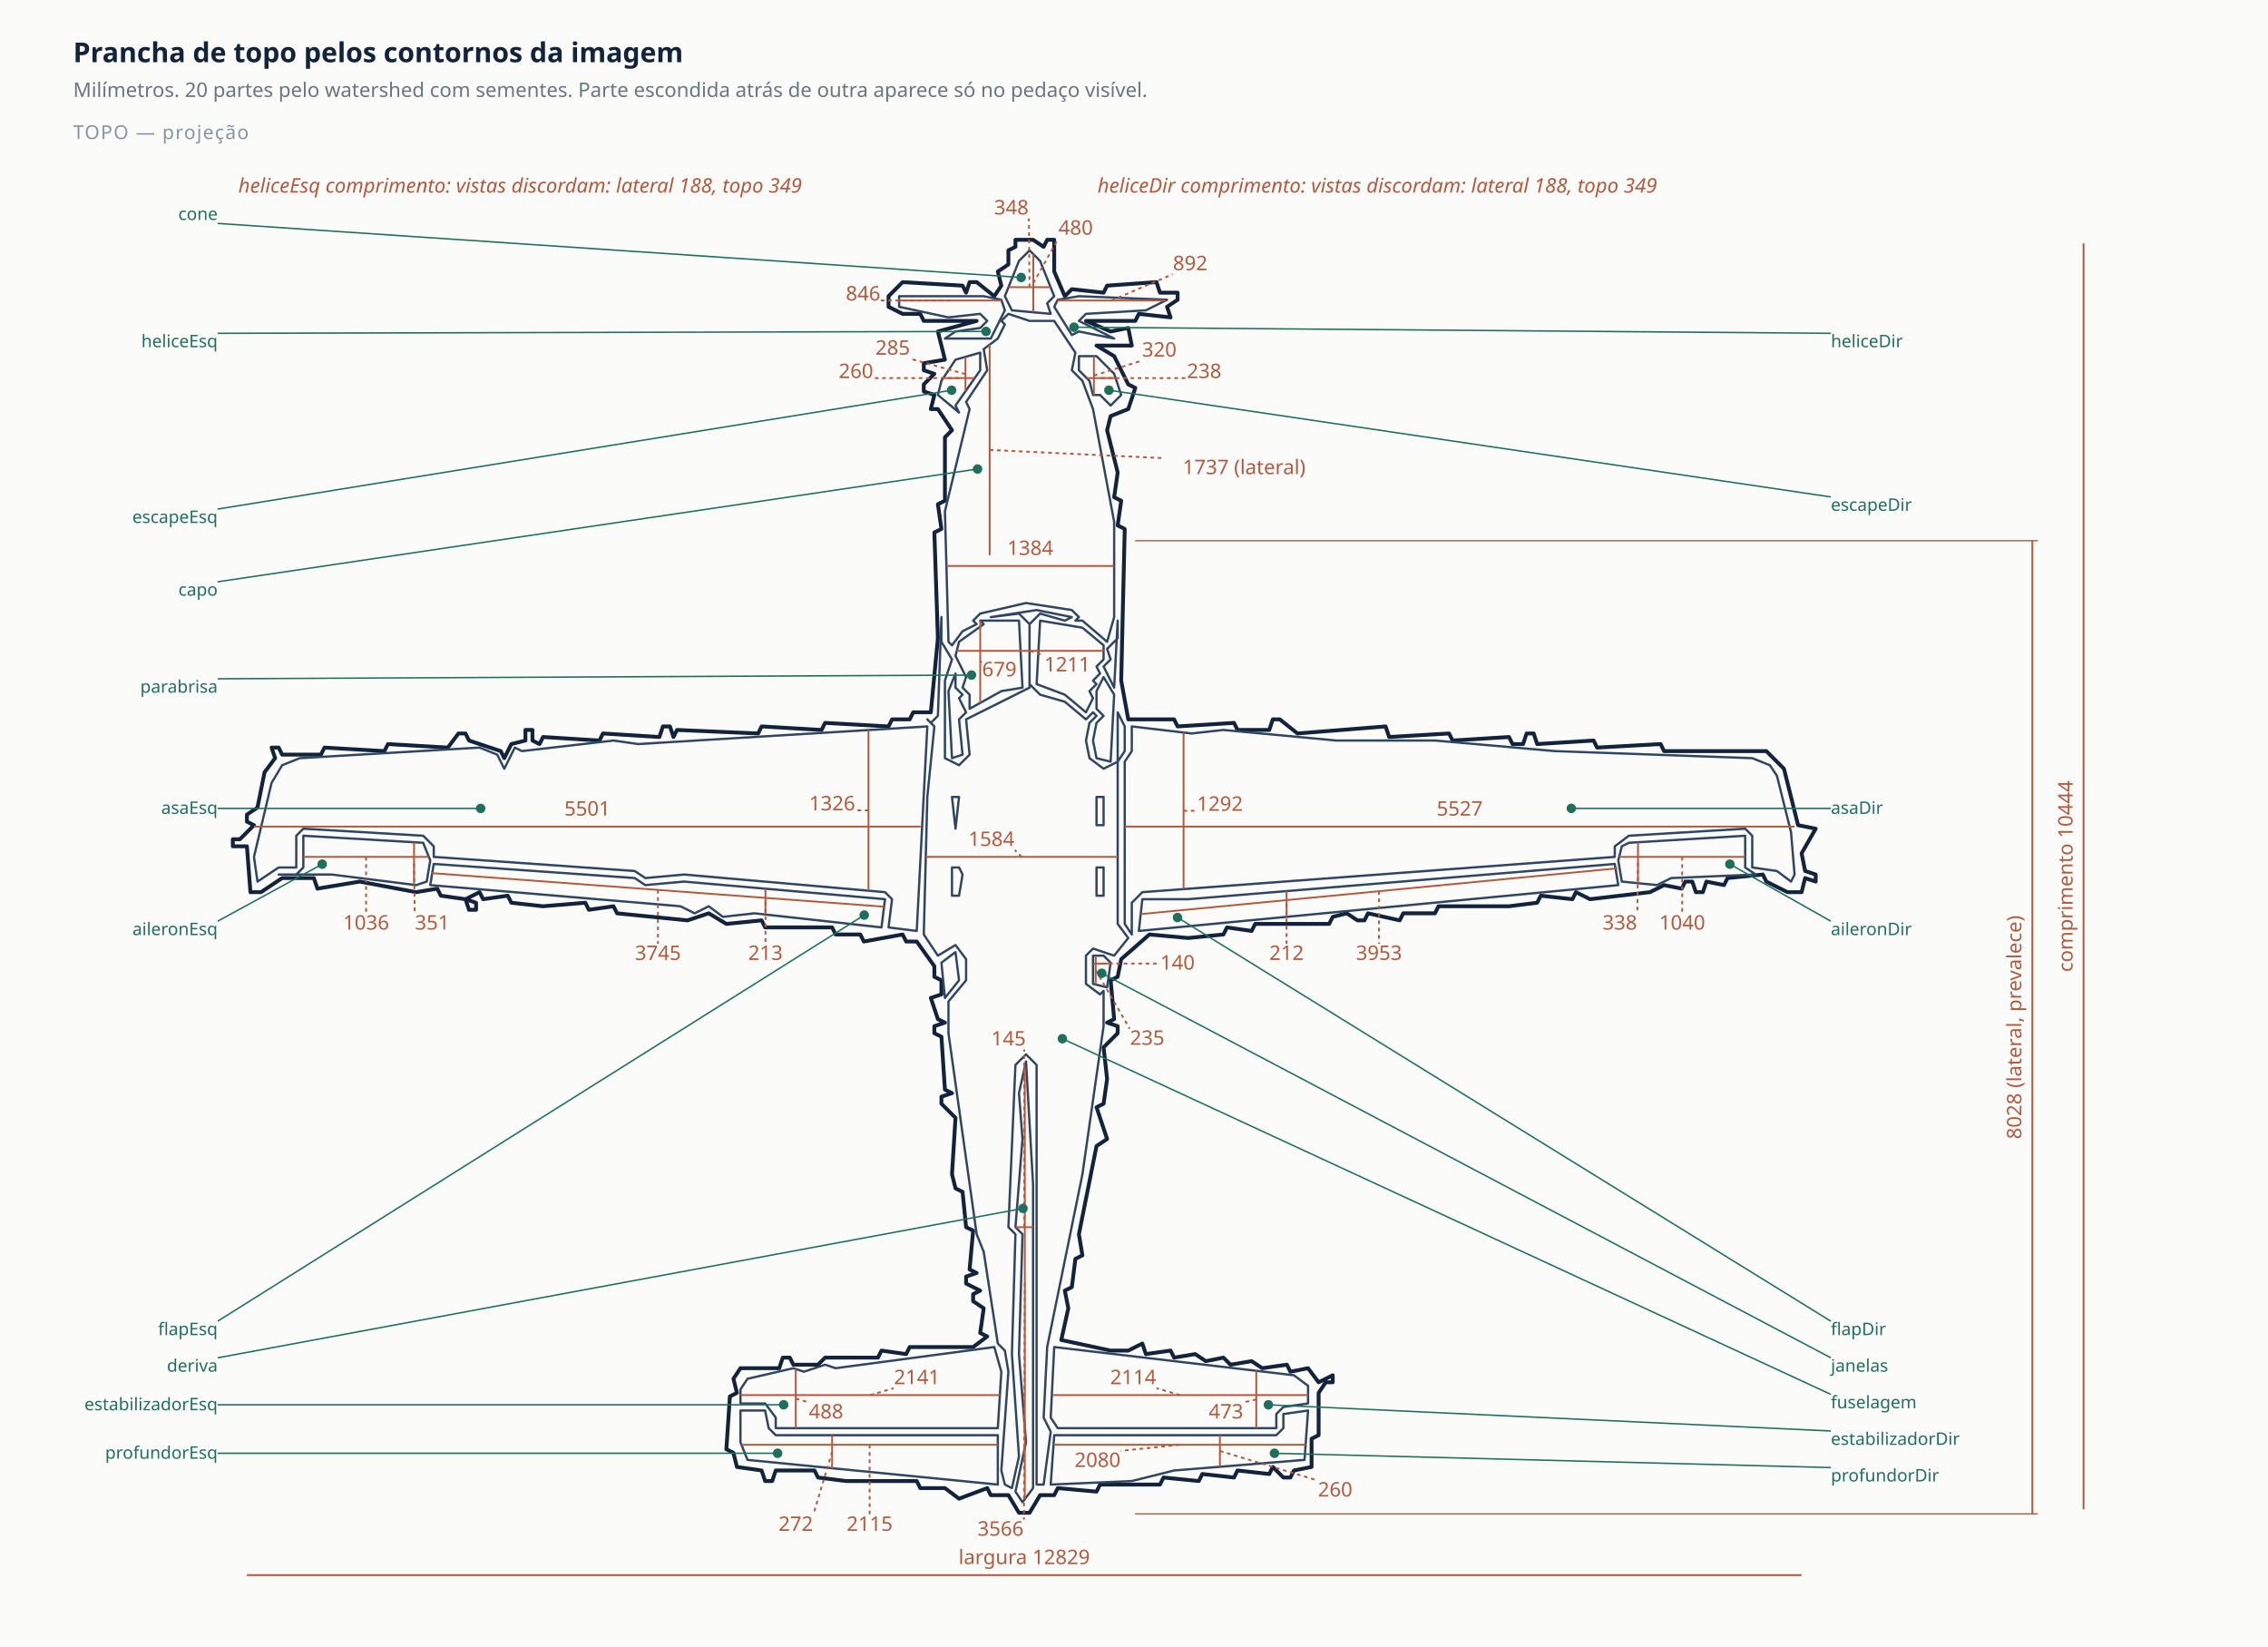
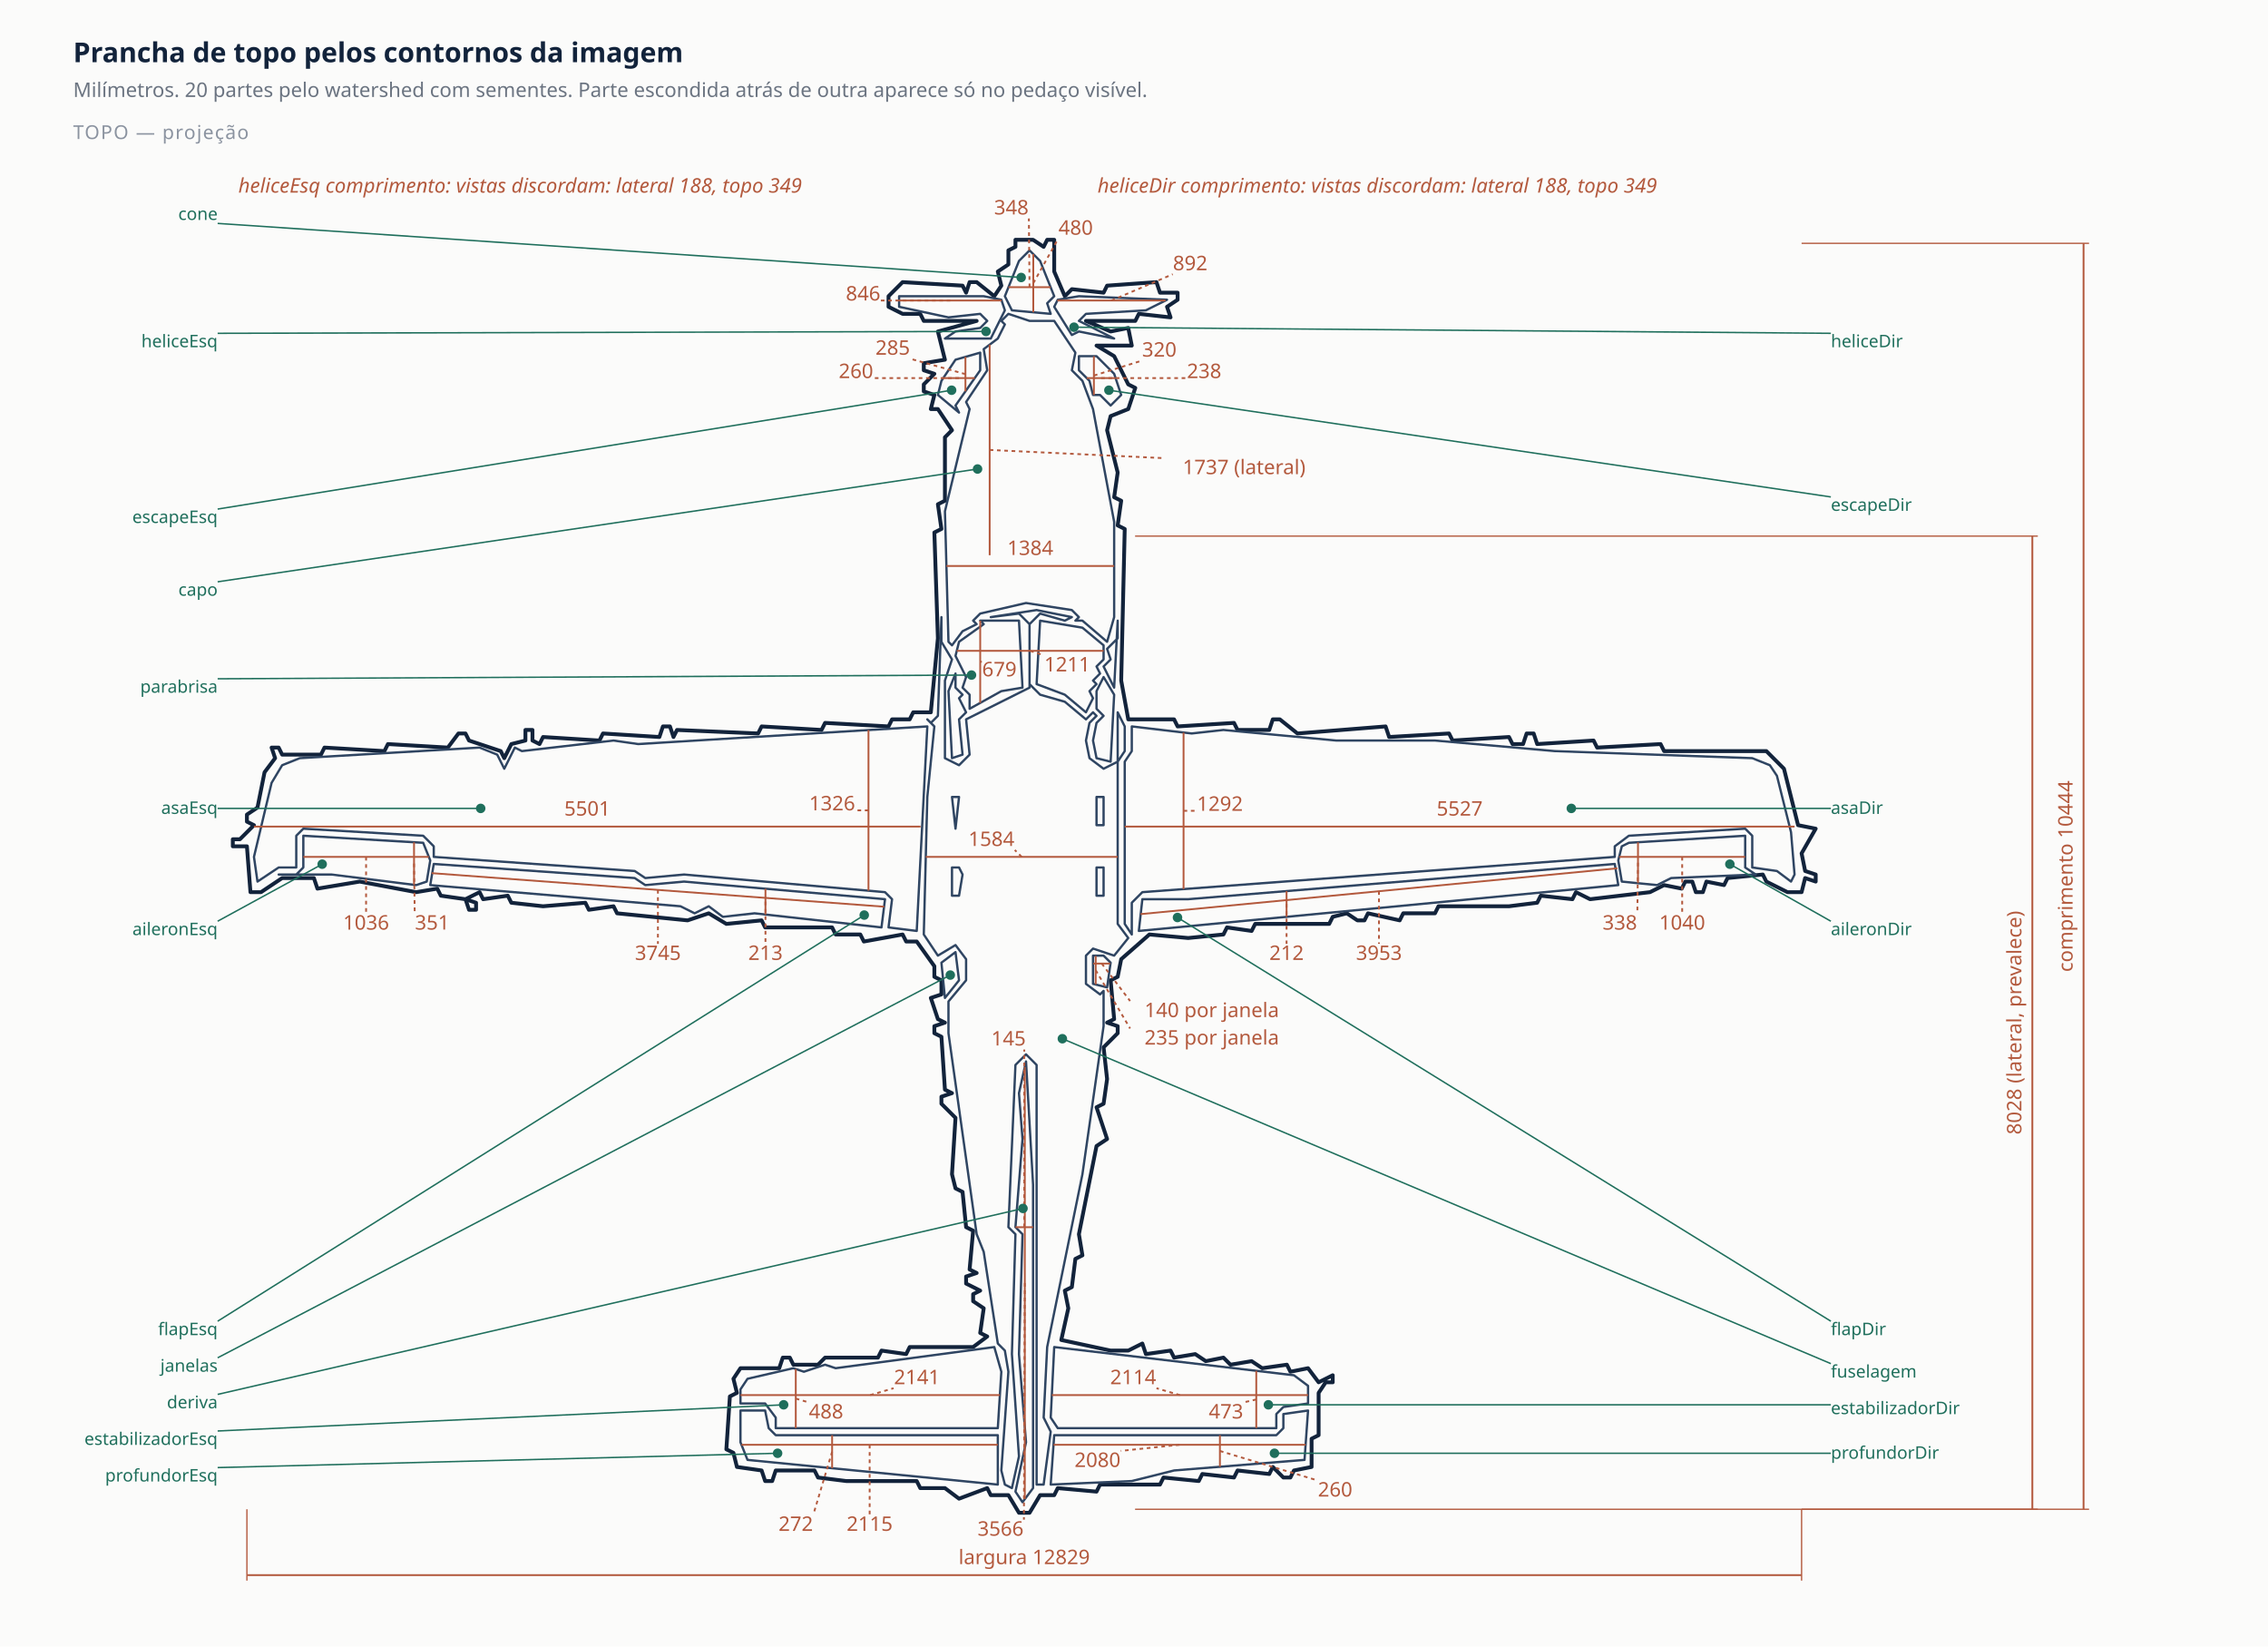
<svg xmlns="http://www.w3.org/2000/svg" viewBox="0 0 1240 900" width="1240" height="900" font-family="ui-sans-serif, system-ui, sans-serif">
  <rect width="1240" height="900" fill="#fbfbfa" />
  <style>
  .contorno{fill:none;stroke:#12233b;stroke-width:2.1;stroke-linejoin:round;stroke-linecap:round}
  .painel{fill:none;stroke:#2f4562;stroke-width:1.25;stroke-linejoin:round;stroke-linecap:round}
  .vidro{fill:none;stroke:#3d6b86;stroke-width:1.35;stroke-linejoin:round}
  .cromo{fill:none;stroke:#8a94a2;stroke-width:1.4;stroke-linejoin:round}
  .roda{fill:none;stroke:#8a94a2;stroke-width:1.6}
  .aro{fill:none;stroke:#c0c6cf;stroke-width:1.1}
  .eixo{fill:none;stroke:#c8ccd2;stroke-width:1;stroke-dasharray:9 4 2 4}
  .carater{fill:none;stroke:#b3593d;stroke-width:1.7;stroke-dasharray:6 3}
  .cota{stroke:#b3593d;stroke-width:1;fill:none}
  .ext{stroke:#b3593d;stroke-width:0.7;fill:none}
  .cotat{fill:#b3593d;font-size:11px}
  .lm{fill:#1f6f5c}
  .lmt{fill:#1f6f5c;font-size:9.5px}
  .tit{fill:#12233b;font-size:15px;font-weight:600}
  .sub{fill:#6b7481;font-size:11px}
  .rot{fill:#8b93a0;font-size:10.5px;letter-spacing:.06em}
</style>
  <text x="40" y="34" class="tit">Prancha de topo pelos contornos da imagem</text>
  <text x="40" y="53" class="sub">Milímetros. 20 partes pelo watershed com sementes. Parte escondida atrás de outra aparece só no pedaço visível.</text>
  <text x="40" y="76" class="rot">TOPO — projeção</text>
  <path class="contorno" d="M 576.38 131.07 L 572.53 131.07 L 570.6 134.93 L 564.82 131.07 L 555.18 131.07 L 555.18 134.93 L 551.33 136.85 L 551.33 144.56 L 545.54 148.42 L 547.47 156.13 L 543.62 161.91 L 533.98 154.2 L 530.12 154.2 L 528.2 159.98 L 526.27 156.13 L 493.5 154.2 L 485.79 161.91 L 485.79 167.69 L 493.5 171.55 L 503.14 171.55 L 505.07 175.4 L 533.98 175.4 L 512.78 181.19 L 516.63 196.61 L 505.07 198.53 L 505.07 202.39 L 510.85 204.32 L 505.07 210.1 L 505.07 213.95 L 510.85 215.88 L 508.92 223.59 L 512.78 223.59 L 520.49 235.15 L 516.63 239.01 L 516.63 273.7 L 512.78 275.63 L 514.71 289.12 L 510.85 291.05 L 512.78 348.87 L 508.92 389.35 L 499.29 389.35 L 497.36 393.2 L 487.72 393.2 L 485.79 397.06 L 451.1 395.13 L 449.17 398.99 L 416.41 397.06 L 414.48 400.91 L 370.15 398.99 L 368.22 402.84 L 366.29 397.06 L 362.44 397.06 L 360.51 402.84 L 329.67 400.91 L 327.74 404.77 L 296.91 402.84 L 294.98 406.7 L 291.12 404.77 L 291.12 398.99 L 287.27 398.99 L 287.27 404.77 L 279.56 406.7 L 275.7 414.41 L 273.78 410.55 L 256.43 404.77 L 254.5 400.91 L 250.65 400.91 L 244.86 408.62 L 212.1 406.7 L 210.17 410.55 L 177.4 408.62 L 175.48 412.48 L 154.27 412.48 L 152.35 408.62 L 148.49 408.62 L 150.42 414.41 L 144.64 422.12 L 140.78 441.39 L 135 445.25 L 135 449.1 L 138.85 451.03 L 131.15 458.74 L 127.29 458.74 L 127.29 462.59 L 135 462.59 L 136.93 487.65 L 142.71 487.65 L 154.27 479.94 L 171.62 479.94 L 173.55 485.72 L 196.68 481.87 L 227.52 487.65 L 239.08 485.72 L 241.01 489.58 L 254.5 491.5 L 256.43 497.29 L 260.28 497.29 L 260.28 493.43 L 254.5 491.5 L 262.21 487.65 L 264.14 491.5 L 277.63 489.58 L 279.56 493.43 L 296.91 495.36 L 320.03 493.43 L 321.96 497.29 L 335.45 495.36 L 337.38 499.21 L 375.93 503.07 L 387.49 499.21 L 397.13 505 L 416.41 503.07 L 418.33 506.92 L 454.95 506.92 L 456.88 510.78 L 470.37 510.78 L 472.3 514.63 L 493.5 510.78 L 495.43 514.63 L 501.21 514.63 L 510.85 528.12 L 510.85 533.91 L 514.71 535.83 L 514.71 543.54 L 508.92 545.47 L 512.78 557.04 L 516.63 558.96 L 510.85 560.89 L 510.85 564.75 L 514.71 566.67 L 516.63 595.59 L 520.49 597.51 L 514.71 599.44 L 514.71 603.29 L 522.41 611 L 520.49 641.84 L 522.41 649.55 L 526.27 651.48 L 528.2 670.76 L 532.05 672.68 L 530.12 693.88 L 533.98 695.81 L 528.2 697.74 L 528.2 701.59 L 535.91 705.45 L 532.05 707.38 L 532.05 711.23 L 537.83 715.09 L 535.91 728.58 L 539.76 730.51 L 532.05 736.29 L 497.36 736.29 L 495.43 740.14 L 481.94 738.22 L 480.01 742.07 L 451.1 742.07 L 447.25 745.93 L 433.75 745.93 L 431.83 742.07 L 427.97 742.07 L 426.04 747.85 L 404.84 747.85 L 400.99 753.63 L 402.91 761.34 L 399.06 763.27 L 397.13 792.18 L 400.99 794.11 L 402.91 801.82 L 416.41 803.75 L 418.33 809.53 L 422.19 809.53 L 424.12 803.75 L 445.32 803.75 L 447.25 807.6 L 462.66 809.53 L 501.21 809.53 L 503.14 813.39 L 516.63 813.39 L 524.34 819.17 L 539.76 813.39 L 541.69 817.24 L 551.33 817.24 L 557.11 826.88 L 562.89 826.88 L 568.67 817.24 L 576.38 817.24 L 578.31 813.39 L 599.51 815.31 L 601.44 811.46 L 634.21 811.46 L 636.13 807.6 L 655.41 809.53 L 657.34 805.68 L 674.68 807.6 L 676.61 803.75 L 693.96 805.68 L 695.88 801.82 L 701.67 807.6 L 705.52 807.6 L 707.45 803.75 L 717.09 801.82 L 717.09 786.4 L 720.94 784.47 L 720.94 761.34 L 724.8 755.56 L 728.65 755.56 L 728.65 751.71 L 720.94 755.56 L 715.16 747.85 L 705.52 749.78 L 703.59 745.93 L 690.1 747.85 L 684.32 744 L 672.75 745.93 L 668.9 742.07 L 659.26 744 L 653.48 740.14 L 641.92 742.07 L 639.99 738.22 L 626.5 740.14 L 624.57 734.36 L 616.86 738.22 L 607.22 738.22 L 580.24 732.43 L 584.09 715.09 L 582.17 705.45 L 586.02 703.52 L 587.95 688.1 L 591.8 686.17 L 589.88 674.61 L 599.51 626.42 L 605.29 622.57 L 599.51 605.22 L 603.37 603.29 L 605.29 589.8 L 603.37 572.46 L 611.08 564.75 L 611.08 560.89 L 605.29 558.96 L 609.15 557.04 L 607.22 535.83 L 611.08 533.91 L 613 524.27 L 628.42 510.78 L 649.63 512.71 L 668.9 510.78 L 670.83 506.92 L 684.32 508.85 L 686.25 505 L 726.72 505 L 728.65 501.14 L 736.36 499.21 L 742.14 503.07 L 746 503.07 L 747.93 499.21 L 765.27 503.07 L 767.2 499.21 L 784.55 499.21 L 786.47 495.36 L 825.02 495.36 L 840.44 493.43 L 842.37 489.58 L 859.72 491.5 L 861.64 487.65 L 869.35 491.5 L 902.12 487.65 L 909.83 483.79 L 919.47 485.72 L 921.39 481.87 L 925.25 481.87 L 927.18 487.65 L 931.03 487.65 L 932.96 481.87 L 942.6 483.79 L 944.52 479.94 L 963.8 478.01 L 965.73 481.87 L 977.29 487.65 L 985 487.65 L 986.93 479.94 L 992.71 481.87 L 992.71 478.01 L 986.93 476.08 L 985 466.45 L 992.71 452.95 L 983.07 451.03 L 975.36 420.19 L 965.73 410.55 L 909.83 410.55 L 907.9 406.7 L 873.21 408.62 L 871.28 404.77 L 840.44 406.7 L 838.51 400.91 L 834.66 400.91 L 832.73 406.7 L 826.95 406.7 L 825.02 402.84 L 794.18 404.77 L 792.26 400.91 L 759.49 402.84 L 757.56 397.06 L 709.38 400.91 L 699.74 393.2 L 695.88 393.2 L 693.96 398.99 L 676.61 398.99 L 674.68 395.13 L 643.84 397.06 L 641.92 393.2 L 616.86 393.2 L 613 372 L 614.93 289.12 L 611.08 287.19 L 613 273.7 L 609.15 271.78 L 611.08 258.28 L 605.29 235.15 L 607.22 227.44 L 616.86 223.59 L 620.71 212.03 L 616.86 210.1 L 609.15 194.68 L 599.51 188.9 L 618.79 188.9 L 616.86 179.26 L 607.22 181.19 L 593.73 175.4 L 620.71 175.4 L 622.64 171.55 L 639.99 173.48 L 638.06 167.69 L 643.84 163.84 L 643.84 159.98 L 634.21 159.98 L 632.28 154.2 L 605.29 156.13 L 603.37 159.98 L 586.02 158.06 L 582.17 161.91 L 576.38 148.42 L 576.38 131.07" />
  <path class="painel" d="M 959.94 478.01 L 954.16 474.16 L 954.16 456.81 L 890.56 460.66 L 886.7 462.59 L 884.77 470.3 L 886.7 481.87 L 905.97 483.79 L 913.69 479.94 L 959.94 478.01" />
  <path class="painel" d="M 152.35 478.01 L 181.26 478.01 L 227.52 483.79 L 233.3 481.87 L 235.23 470.3 L 231.37 460.66 L 165.84 456.81 L 165.84 474.16 L 161.98 478.01 L 152.35 478.01" />
  <path class="painel" d="M 614.93 416.33 L 614.93 505 L 618.79 510.78 L 618.79 493.43 L 624.57 487.65 L 882.85 468.37 L 882.85 462.59 L 890.56 456.81 L 954.16 452.95 L 958.02 456.81 L 958.02 474.16 L 971.51 476.08 L 979.22 481.87 L 981.15 478.01 L 979.22 454.88 L 971.51 424.04 L 967.65 418.26 L 958.02 414.41 L 850.08 410.55 L 784.55 404.77 L 730.58 404.77 L 668.9 398.99 L 651.55 400.91 L 618.79 397.06 L 618.79 410.55 L 614.93 416.33" />
  <path class="painel" d="M 507 397.06 L 348.95 406.7 L 335.45 404.77 L 285.34 410.55 L 281.49 408.62 L 275.7 420.19 L 271.85 412.48 L 262.21 408.62 L 163.91 414.41 L 154.27 418.26 L 148.49 427.9 L 138.85 468.37 L 140.78 481.87 L 152.35 474.16 L 161.98 474.16 L 161.98 456.81 L 165.84 452.95 L 231.37 456.81 L 237.15 462.59 L 237.15 468.37 L 347.02 476.08 L 352.8 479.94 L 374 478.01 L 483.87 487.65 L 487.72 491.5 L 485.79 506.92 L 501.21 508.85 L 507 397.06" />
  <path class="painel" d="M 551.33 171.55 L 547.47 175.4 L 549.4 177.33 L 545.54 185.04 L 537.83 190.82 L 539.76 202.39 L 528.2 219.73 L 530.12 223.59 L 516.63 279.49 L 518.56 350.8 L 520.49 352.73 L 526.27 345.02 L 533.98 341.16 L 532.05 339.24 L 535.91 335.38 L 560.96 329.6 L 586.02 333.45 L 589.88 337.31 L 587.95 339.24 L 591.8 339.24 L 605.29 350.8 L 609.15 337.31 L 609.15 285.27 L 597.59 223.59 L 591.8 208.17 L 586.02 202.39 L 587.95 192.75 L 576.38 175.4 L 562.89 175.4 L 551.33 171.55" />
  <path class="painel" d="M 562.89 136.85 L 557.11 142.64 L 549.4 161.91 L 553.25 169.62 L 574.46 171.55 L 572.53 165.77 L 576.38 161.91 L 568.67 142.64 L 562.89 136.85" />
  <path class="painel" d="M 560.96 580.17 L 557.11 597.51 L 559.04 622.57 L 555.18 670.76 L 559.04 674.61 L 557.11 740.14 L 560.96 788.33 L 555.18 815.31 L 559.04 821.1 L 564.82 813.39 L 564.82 647.63 L 560.96 580.17" />
  <path class="painel" d="M 589.88 194.68 L 589.88 202.39 L 595.66 208.17 L 597.59 215.88 L 601.44 215.88 L 607.22 221.66 L 613 215.88 L 609.15 204.32 L 599.51 194.68 L 589.88 194.68" />
  <path class="painel" d="M 535.91 192.75 L 522.41 196.61 L 514.71 208.17 L 512.78 215.88 L 524.34 225.52 L 522.41 221.66 L 535.91 202.39 L 535.91 192.75" />
  <path class="painel" d="M 576.38 736.29 L 574.46 774.84 L 578.31 780.62 L 697.81 780.62 L 697.81 772.91 L 701.67 769.05 L 715.16 767.13 L 715.16 757.49 L 707.45 751.71 L 576.38 736.29" />
  <path class="painel" d="M 547.47 749.78 L 543.62 736.29 L 456.88 747.85 L 451.1 745.93 L 439.53 749.78 L 433.75 747.85 L 408.7 753.63 L 404.84 759.42 L 404.84 767.13 L 418.33 767.13 L 424.12 774.84 L 424.12 780.62 L 545.54 780.62 L 547.47 749.78" />
  <path class="painel" d="M 884.77 483.79 L 882.85 472.23 L 649.63 491.5 L 624.57 491.5 L 622.64 508.85 L 884.77 483.79" />
  <path class="painel" d="M 235.23 483.79 L 372.07 495.36 L 379.78 499.21 L 387.49 495.36 L 395.2 501.14 L 412.55 499.21 L 481.94 506.92 L 483.87 491.5 L 374 481.87 L 352.8 483.79 L 347.02 479.94 L 237.15 472.23 L 235.23 483.79" />
  <path class="painel" d="M 566.75 333.45 L 541.69 337.31 L 557.11 335.38 L 562.89 341.16 L 562.89 375.86 L 528.2 393.2 L 530.12 412.48 L 524.34 418.26 L 516.63 414.41 L 516.63 372 L 520.49 360.44 L 514.71 350.8 L 514.71 337.31 L 512.78 391.28 L 508.92 395.13 L 507 393.2 L 510.85 397.06 L 507 435.61 L 505.07 510.78 L 512.78 522.34 L 522.41 516.56 L 528.2 524.27 L 528.2 535.83 L 518.56 547.4 L 518.56 564.75 L 533.98 674.61 L 537.83 684.25 L 545.54 734.36 L 549.4 738.22 L 551.33 749.78 L 547.47 803.75 L 549.4 811.46 L 553.25 813.39 L 557.11 796.04 L 553.25 740.14 L 555.18 674.61 L 551.33 670.76 L 555.18 582.09 L 560.96 576.31 L 566.75 582.09 L 566.75 811.46 L 570.6 811.46 L 574.46 782.55 L 570.6 774.84 L 572.53 736.29 L 591.8 641.84 L 603.37 560.89 L 603.37 541.62 L 601.44 543.54 L 593.73 537.76 L 593.73 522.34 L 597.59 518.49 L 609.15 522.34 L 616.86 512.71 L 611.08 505 L 611.08 416.33 L 614.93 410.55 L 614.93 397.06 L 611.08 389.35 L 611.08 416.33 L 603.37 420.19 L 595.66 414.41 L 593.73 404.77 L 595.66 395.13 L 599.51 391.28 L 597.59 389.35 L 593.73 393.2 L 582.17 383.57 L 568.67 379.71 L 562.89 373.93 L 562.89 341.16 L 568.67 335.38 L 582.17 339.24 L 586.02 337.31 L 566.75 333.45" />
  <path class="painel" d="M 611.08 339.24 L 611.08 348.87 L 605.29 354.66 L 607.22 360.44 L 603.37 364.29 L 609.15 375.86 L 611.08 339.24" />
  <path class="painel" d="M 576.38 167.69 L 586.02 183.11 L 589.88 181.19 L 609.15 185.04 L 589.88 175.4 L 593.73 171.55 L 626.5 169.62 L 638.06 163.84 L 589.88 161.91 L 578.31 163.84 L 576.38 167.69" />
  <path class="painel" d="M 491.58 161.91 L 491.58 167.69 L 518.56 173.48 L 535.91 171.55 L 539.76 175.4 L 535.91 179.26 L 522.41 181.19 L 516.63 185.04 L 541.69 185.04 L 549.4 169.62 L 547.47 163.84 L 537.83 161.91 L 491.58 161.91" />
  <path class="painel" d="M 603.37 370.07 L 599.51 377.78 L 599.51 387.42 L 603.37 391.28 L 599.51 395.13 L 597.59 404.77 L 599.51 414.41 L 607.22 416.33 L 609.15 379.71 L 603.37 370.07" />
  <path class="painel" d="M 522.41 368.15 L 518.56 377.78 L 520.49 414.41 L 526.27 412.48 L 524.34 393.2 L 528.2 389.35 L 524.34 381.64 L 526.27 379.71 L 522.41 375.86 L 522.41 368.15" />
  <path class="painel" d="M 522.41 520.41 L 514.71 526.2 L 516.63 545.47 L 524.34 535.83 L 522.41 520.41" />
  <path class="painel" d="M 597.59 522.34 L 597.59 537.76 L 605.29 539.69 L 607.22 526.2 L 603.37 522.34 L 597.59 522.34" />
  <path class="painel" d="M 520.49 474.16 L 520.49 489.58 L 524.34 489.58 L 526.27 478.01 L 524.34 474.16 L 520.49 474.16" />
  <path class="painel" d="M 524.34 435.61 L 520.49 435.61 L 522.41 452.95 L 524.34 435.61" />
  <path class="painel" d="M 599.51 474.16 L 599.51 489.58 L 603.37 489.58 L 603.37 474.16 L 599.51 474.16" />
  <path class="painel" d="M 599.51 435.61 L 599.51 451.03 L 603.37 451.03 L 603.37 435.61 L 599.51 435.61" />
  <path class="painel" d="M 557.11 339.24 L 535.91 339.24 L 537.83 341.16 L 524.34 350.8 L 522.41 358.51 L 528.2 370.07 L 526.27 375.86 L 530.12 379.71 L 530.12 387.42 L 547.47 377.78 L 559.04 375.86 L 557.11 339.24" />
  <path class="painel" d="M 568.67 339.24 L 566.75 373.93 L 582.17 379.71 L 593.73 389.35 L 597.59 381.64 L 595.66 377.78 L 599.51 373.93 L 597.59 372 L 601.44 368.15 L 599.51 364.29 L 603.37 360.44 L 603.37 352.73 L 591.8 343.09 L 568.67 339.24" />
  <path class="painel" d="M 715.16 770.98 L 701.67 772.91 L 701.67 780.62 L 697.81 784.47 L 576.38 784.47 L 574.46 811.46 L 618.79 809.53 L 641.92 803.75 L 713.23 797.97 L 715.16 770.98" />
  <path class="painel" d="M 404.84 770.98 L 404.84 788.33 L 408.7 797.97 L 545.54 811.46 L 545.54 784.47 L 424.12 784.47 L 420.26 780.62 L 418.33 770.98 L 404.84 770.98" />
  <path class="cota" d="M 135 860.95 L 985 860.95" />
+   <path class="ext" d="M 135 824.95 L 135 863.95" />
+   <path class="ext" d="M 985 824.95 L 985 863.95" />
  <text x="560" y="854.95" class="cotat" text-anchor="middle">largura 12829</text>
  <path class="cota" d="M 1139.16 824.95 L 1139.16 133" />
+   <path class="ext" d="M 985 824.95 L 1142.16 824.95" />
+   <path class="ext" d="M 985 133 L 1142.16 133" />
  <text x="1133.16" y="478.98" class="cotat" text-anchor="middle" transform="rotate(-90 1133.16 478.98)">comprimento 10444</text>
  <path class="cota" d="M 551.37 156.97 L 574.41 156.97" />
  <text x="552.95" y="117.22" class="cotat" text-anchor="middle">348</text>
  <path class="cota" stroke-dasharray="2 2" d="M 562.89 156.97 L 562.52 119.42" />
  <path class="cota" d="M 564.94 170.68 L 564.94 138.9" />
  <text x="588.13" y="128.29" class="cotat" text-anchor="middle">480</text>
  <path class="cota" stroke-dasharray="2 2" d="M 564.94 154.79 L 578.56 130.49" />
  <path class="cota" d="M 491.58 164.26 L 547.61 164.26" />
  <text x="471.89" y="164.26" class="cotat" text-anchor="middle">846</text>
  <path class="cota" stroke-dasharray="2 2" d="M 519.59 164.26 L 481.46 164.26" />
  <path class="cota" d="M 578.1 164.26 L 637.22 164.26" />
  <text x="650.73" y="147.7" class="cotat" text-anchor="middle">892</text>
  <path class="cota" stroke-dasharray="2 2" d="M 607.66 164.26 L 641.16 149.9" />
  <path class="cota" d="M 515.71 206.66 L 532.91 206.66" />
  <text x="467.99" y="206.66" class="cotat" text-anchor="middle">260</text>
  <path class="cota" stroke-dasharray="2 2" d="M 524.31 206.66 L 477.56 206.66" />
  <path class="cota" d="M 527.84 213.92 L 527.84 195.06" />
  <text x="488.08" y="193.89" class="cotat" text-anchor="middle">285</text>
  <path class="cota" stroke-dasharray="2 2" d="M 527.84 204.49 L 497.65 196.09" />
  <path class="cota" d="M 594.15 206.66 L 609.93 206.66" />
  <text x="658.36" y="206.66" class="cotat" text-anchor="middle">238</text>
  <path class="cota" stroke-dasharray="2 2" d="M 602.04 206.66 L 648.79 206.66" />
  <path class="cota" d="M 598.07 215.88 L 598.07 194.68" />
  <text x="633.84" y="194.94" class="cotat" text-anchor="middle">320</text>
  <path class="cota" stroke-dasharray="2 2" d="M 598.07 205.28 L 624.27 197.14" />
  <path class="cota" d="M 517.44 309.36 L 609.15 309.36" />
  <text x="563.29" y="303.36" class="cotat" text-anchor="middle">1384</text>
  <path class="cota" d="M 541.09 303.48 L 541.09 188.38" />
  <text x="680.22" y="259.18" class="cotat" text-anchor="middle">1737 (lateral)</text>
  <path class="cota" stroke-dasharray="2 2" d="M 541.09 245.93 L 635.56 250.38" />
  <path class="cota" d="M 523.11 355.74 L 603.37 355.74" />
  <text x="583.51" y="367" class="cotat" text-anchor="middle">1211</text>
  <path class="cota" stroke-dasharray="2 2" d="M 563.24 355.74 L 570.75 358.2" />
  <path class="cota" d="M 535.92 384.2 L 535.92 339.24" />
  <text x="546.39" y="369.67" class="cotat" text-anchor="middle">679</text>
  <path class="cota" stroke-dasharray="2 2" d="M 535.92 361.72 L 536.82 361.72" />
  <path class="cota" d="M 597.74 526.68 L 607.01 526.68" />
-   <text x="643.78" y="529.99" class="cotat" text-anchor="middle">140</text>
-   <path class="cota" stroke-dasharray="2 2" d="M 602.37 526.68 L 634.21 526.68" />
+   <text x="662.53" y="555.96" class="cotat" text-anchor="middle">140 por janela</text>
+   <path class="cota" stroke-dasharray="2 2" d="M 602.37 526.68 L 617.87 547.16" />
  <path class="cota" d="M 599.06 522.51 L 599.06 538.08" />
-   <text x="627.22" y="571.1" class="cotat" text-anchor="middle">235</text>
-   <path class="cota" stroke-dasharray="2 2" d="M 599.06 530.29 L 617.65 562.3" />
+   <text x="662.53" y="570.97" class="cotat" text-anchor="middle">235 por janela</text>
+   <path class="cota" stroke-dasharray="2 2" d="M 599.06 530.29 L 617.87 562.17" />
  <path class="cota" d="M 506.15 468.37 L 611.08 468.37" />
  <text x="542.05" y="462.41" class="cotat" text-anchor="middle">1584</text>
  <path class="cota" stroke-dasharray="2 2" d="M 558.62 468.37 L 554.81 464.61" />
-   <path class="cota" d="M 1111.16 827.48 L 1111.16 295.55" />
-   <path class="ext" d="M 620.59 827.48 L 1114.16 827.48" />
-   <path class="ext" d="M 620.59 295.55 L 1114.16 295.55" />
-   <text x="1105.16" y="561.51" class="cotat" text-anchor="middle" transform="rotate(-90 1105.16 561.51)">8028 (lateral, prevalece)</text>
+   <path class="cota" d="M 1111.16 824.96 L 1111.16 293.03" />
+   <path class="ext" d="M 620.59 824.96 L 1114.16 824.96" />
+   <path class="ext" d="M 620.59 293.03 L 1114.16 293.03" />
+   <text x="1105.16" y="559" class="cotat" text-anchor="middle" transform="rotate(-90 1105.16 559)">8028 (lateral, prevalece)</text>
  <path class="cota" d="M 555.2 670.79 L 564.81 670.79" />
  <text x="551.39" y="571.47" class="cotat" text-anchor="middle">145</text>
  <path class="cota" stroke-dasharray="2 2" d="M 560 670.79 L 560 573.67" />
  <path class="cota" d="M 560.3 819.41 L 560.3 583.15" />
  <text x="547.05" y="839.42" class="cotat" text-anchor="middle">3566</text>
  <path class="cota" stroke-dasharray="2 2" d="M 560.3 701.28 L 559.81 830.62" />
  <path class="cota" d="M 138.85 451.81 L 503.32 451.81" />
  <text x="321.09" y="445.81" class="cotat" text-anchor="middle">5501</text>
  <path class="cota" d="M 474.83 486.86 L 474.83 399.02" />
  <text x="454.95" y="442.94" class="cotat" text-anchor="middle">1326</text>
  <path class="cota" stroke-dasharray="2 2" d="M 474.83 442.94 L 467.71 442.94" />
  <path class="cota" d="M 614.96 451.81 L 981.16 451.81" />
  <text x="798.06" y="445.81" class="cotat" text-anchor="middle">5527</text>
  <path class="cota" d="M 647.1 485.97 L 647.1 400.39" />
  <text x="666.97" y="443.18" class="cotat" text-anchor="middle">1292</text>
  <path class="cota" stroke-dasharray="2 2" d="M 647.1 443.18 L 654.21 443.18" />
  <path class="cota" d="M 165.84 468.37 L 234.46 468.37" />
  <text x="200.15" y="508.13" class="cotat" text-anchor="middle">1036</text>
  <path class="cota" stroke-dasharray="2 2" d="M 200.15 468.37 L 200.15 499.33" />
  <path class="cota" d="M 226.37 483.65 L 226.37 460.37" />
  <text x="236.31" y="508.12" class="cotat" text-anchor="middle">351</text>
  <path class="cota" stroke-dasharray="2 2" d="M 226.37 472.01 L 226.74 499.32" />
  <path class="cota" d="M 885.25 468.37 L 954.16 468.37" />
  <text x="919.71" y="508.13" class="cotat" text-anchor="middle">1040</text>
  <path class="cota" stroke-dasharray="2 2" d="M 919.71 468.37 L 919.71 499.33" />
  <path class="cota" d="M 895.55 482.75 L 895.55 460.36" />
  <text x="885.62" y="508.13" class="cotat" text-anchor="middle">338</text>
  <path class="cota" stroke-dasharray="2 2" d="M 895.55 471.56 L 895.19 499.33" />
  <path class="cota" d="M 235.98 477.25 L 483.44 495.61" />
  <text x="359.71" y="524.72" class="cotat" text-anchor="middle">3745</text>
  <path class="cota" stroke-dasharray="2 2" d="M 359.71 486.43 L 359.71 515.92" />
  <path class="cota" d="M 418.51 499.88 L 418.51 485.77" />
  <text x="418.51" y="524.69" class="cotat" text-anchor="middle">213</text>
  <path class="cota" stroke-dasharray="2 2" d="M 418.51 492.82 L 418.51 515.89" />
  <path class="cota" d="M 623.58 499.65 L 884.29 474.6" />
  <text x="753.93" y="524.69" class="cotat" text-anchor="middle">3953</text>
  <path class="cota" stroke-dasharray="2 2" d="M 753.93 487.12 L 753.93 515.89" />
  <path class="cota" d="M 703.41 501.13 L 703.41 487.06" />
  <text x="703.41" y="524.7" class="cotat" text-anchor="middle">212</text>
  <path class="cota" stroke-dasharray="2 2" d="M 703.41 494.09 L 703.41 515.9" />
  <path class="cota" d="M 404.84 762.55 L 546.67 762.55" />
  <text x="501.33" y="756.59" class="cotat" text-anchor="middle">2141</text>
  <path class="cota" stroke-dasharray="2 2" d="M 475.76 762.55 L 488.57 758.79" />
  <path class="cota" d="M 435.08 780.62 L 435.08 748.29" />
  <text x="451.64" y="775.32" class="cotat" text-anchor="middle">488</text>
  <path class="cota" stroke-dasharray="2 2" d="M 435.08 764.46 L 442.07 766.52" />
  <path class="cota" d="M 575.07 762.55 L 715.16 762.55" />
  <text x="619.54" y="756.59" class="cotat" text-anchor="middle">2114</text>
  <path class="cota" stroke-dasharray="2 2" d="M 645.11 762.55 L 632.3 758.79" />
  <path class="cota" d="M 686.85 780.62 L 686.85 749.28" />
  <text x="670.29" y="775.35" class="cotat" text-anchor="middle">473</text>
  <path class="cota" stroke-dasharray="2 2" d="M 686.85 764.95 L 679.86 766.55" />
  <path class="cota" d="M 405.4 789.71 L 545.54 789.71" />
  <text x="475.47" y="836.76" class="cotat" text-anchor="middle">2115</text>
  <path class="cota" stroke-dasharray="2 2" d="M 475.47 789.71 L 475.47 827.96" />
  <path class="cota" d="M 454.95 802.53 L 454.95 784.47" />
  <text x="435.08" y="836.77" class="cotat" text-anchor="middle">272</text>
  <path class="cota" stroke-dasharray="2 2" d="M 454.95 793.5 L 444.65 827.97" />
  <path class="cota" d="M 576.01 789.71 L 713.82 789.71" />
  <text x="600.06" y="801.84" class="cotat" text-anchor="middle">2080</text>
  <path class="cota" stroke-dasharray="2 2" d="M 644.91 789.71 L 612.82 793.04" />
  <path class="cota" d="M 666.97 801.72 L 666.97 784.47" />
  <text x="729.98" y="818.01" class="cotat" text-anchor="middle">260</text>
  <path class="cota" stroke-dasharray="2 2" d="M 666.97 793.1 L 720.41 809.21" />
  <text x="130.3" y="105.29" class="cotat" font-style="italic">heliceEsq comprimento: vistas discordam: lateral 188, topo 349</text>
  <text x="600.05" y="105.29" class="cotat" font-style="italic">heliceDir comprimento: vistas discordam: lateral 188, topo 349</text>
  <circle class="lm" cx="945.78" cy="472.35" r="2.6" />
  <text class="lmt" x="1001" y="511.13">aileronDir</text>
  <path class="lm" stroke="#1f6f5c" stroke-width="0.8" fill="none" d="M 945.78 472.35 L 1001 503.53" />
  <circle class="lm" cx="176.15" cy="472.35" r="2.6" />
  <text class="lmt" x="119" y="511.13" text-anchor="end">aileronEsq</text>
  <path class="lm" stroke="#1f6f5c" stroke-width="0.8" fill="none" d="M 176.15 472.35 L 119 503.53" />
  <circle class="lm" cx="859.11" cy="441.87" r="2.6" />
  <text class="lmt" x="1001" y="444.87">asaDir</text>
  <path class="lm" stroke="#1f6f5c" stroke-width="0.8" fill="none" d="M 859.11 441.87 L 1001 441.87" />
  <circle class="lm" cx="262.81" cy="441.87" r="2.6" />
  <text class="lmt" x="119" y="444.87" text-anchor="end">asaEsq</text>
  <path class="lm" stroke="#1f6f5c" stroke-width="0.8" fill="none" d="M 262.81 441.87 L 119 441.87" />
  <circle class="lm" cx="534.46" cy="256.36" r="2.6" />
  <text class="lmt" x="119" y="325.61" text-anchor="end">capo</text>
  <path class="lm" stroke="#1f6f5c" stroke-width="0.8" fill="none" d="M 534.46 256.36 L 119 318.01" />
  <circle class="lm" cx="558.31" cy="151.67" r="2.6" />
  <text class="lmt" x="119" y="120.22" text-anchor="end">cone</text>
  <path class="lm" stroke="#1f6f5c" stroke-width="0.8" fill="none" d="M 558.31 151.67 L 119 122.12" />
  <circle class="lm" cx="559.31" cy="660.52" r="2.6" />
-   <text class="lmt" x="119" y="749.77" text-anchor="end">deriva</text>
-   <path class="lm" stroke="#1f6f5c" stroke-width="0.8" fill="none" d="M 559.31 660.52 L 119 742.17" />
+   <text class="lmt" x="119" y="769.77" text-anchor="end">deriva</text>
+   <path class="lm" stroke="#1f6f5c" stroke-width="0.8" fill="none" d="M 559.31 660.52 L 119 762.17" />
  <circle class="lm" cx="606.28" cy="213.29" r="2.6" />
  <text class="lmt" x="1001" y="279.23">escapeDir</text>
  <path class="lm" stroke="#1f6f5c" stroke-width="0.8" fill="none" d="M 606.28 213.29 L 1001 271.63" />
  <circle class="lm" cx="520.28" cy="213.29" r="2.6" />
  <text class="lmt" x="119" y="285.86" text-anchor="end">escapeEsq</text>
  <path class="lm" stroke="#1f6f5c" stroke-width="0.8" fill="none" d="M 520.28 213.29 L 119 278.26" />
  <circle class="lm" cx="693.48" cy="767.85" r="2.6" />
-   <text class="lmt" x="1001" y="789.77">estabilizadorDir</text>
-   <path class="lm" stroke="#1f6f5c" stroke-width="0.8" fill="none" d="M 693.48 767.85 L 1001 782.17" />
+   <text class="lmt" x="1001" y="772.96">estabilizadorDir</text>
+   <path class="lm" stroke="#1f6f5c" stroke-width="0.8" fill="none" d="M 693.48 767.85 L 1001 767.85" />
  <circle class="lm" cx="428.45" cy="767.85" r="2.6" />
-   <text class="lmt" x="119" y="770.85" text-anchor="end">estabilizadorEsq</text>
-   <path class="lm" stroke="#1f6f5c" stroke-width="0.8" fill="none" d="M 428.45 767.85 L 119 767.85" />
+   <text class="lmt" x="119" y="789.77" text-anchor="end">estabilizadorEsq</text>
+   <path class="lm" stroke="#1f6f5c" stroke-width="0.8" fill="none" d="M 428.45 767.85 L 119 782.17" />
  <circle class="lm" cx="643.78" cy="501.5" r="2.6" />
  <text class="lmt" x="1001" y="729.77">flapDir</text>
  <path class="lm" stroke="#1f6f5c" stroke-width="0.8" fill="none" d="M 643.78 501.5 L 1001 722.17" />
  <circle class="lm" cx="472.51" cy="500.18" r="2.6" />
  <text class="lmt" x="119" y="729.77" text-anchor="end">flapEsq</text>
  <path class="lm" stroke="#1f6f5c" stroke-width="0.8" fill="none" d="M 472.51 500.18 L 119 722.17" />
  <circle class="lm" cx="580.84" cy="567.76" r="2.6" />
-   <text class="lmt" x="1001" y="769.77">fuselagem</text>
-   <path class="lm" stroke="#1f6f5c" stroke-width="0.8" fill="none" d="M 580.84 567.76 L 1001 762.17" />
+   <text class="lmt" x="1001" y="752.96">fuselagem</text>
+   <path class="lm" stroke="#1f6f5c" stroke-width="0.8" fill="none" d="M 580.84 567.76 L 1001 745.36" />
  <circle class="lm" cx="587.2" cy="178.84" r="2.6" />
  <text class="lmt" x="1001" y="189.79">heliceDir</text>
  <path class="lm" stroke="#1f6f5c" stroke-width="0.8" fill="none" d="M 587.2 178.84 L 1001 182.19" />
  <circle class="lm" cx="539.1" cy="181.16" r="2.6" />
  <text class="lmt" x="119" y="189.79" text-anchor="end">heliceEsq</text>
  <path class="lm" stroke="#1f6f5c" stroke-width="0.8" fill="none" d="M 539.1 181.16 L 119 182.19" />
-   <circle class="lm" cx="602.37" cy="531.98" r="2.6" />
-   <text class="lmt" x="1001" y="749.77">janelas</text>
-   <path class="lm" stroke="#1f6f5c" stroke-width="0.8" fill="none" d="M 602.37 531.98 L 1001 742.17" />
+   <circle class="lm" cx="519.55" cy="532.97" r="2.6" />
+   <text class="lmt" x="119" y="749.77" text-anchor="end">janelas</text>
+   <path class="lm" stroke="#1f6f5c" stroke-width="0.8" fill="none" d="M 519.55 532.97 L 119 742.17" />
  <circle class="lm" cx="531.15" cy="368.99" r="2.6" />
  <text class="lmt" x="119" y="378.62" text-anchor="end">parabrisa</text>
  <path class="lm" stroke="#1f6f5c" stroke-width="0.8" fill="none" d="M 531.15 368.99 L 119 371.02" />
  <circle class="lm" cx="696.79" cy="794.35" r="2.6" />
-   <text class="lmt" x="1001" y="809.77">profundorDir</text>
-   <path class="lm" stroke="#1f6f5c" stroke-width="0.8" fill="none" d="M 696.79 794.35 L 1001 802.17" />
+   <text class="lmt" x="1001" y="797.35">profundorDir</text>
+   <path class="lm" stroke="#1f6f5c" stroke-width="0.8" fill="none" d="M 696.79 794.35 L 1001 794.35" />
  <circle class="lm" cx="425.14" cy="794.35" r="2.6" />
-   <text class="lmt" x="119" y="797.35" text-anchor="end">profundorEsq</text>
-   <path class="lm" stroke="#1f6f5c" stroke-width="0.8" fill="none" d="M 425.14 794.35 L 119 794.35" />
+   <text class="lmt" x="119" y="809.77" text-anchor="end">profundorEsq</text>
+   <path class="lm" stroke="#1f6f5c" stroke-width="0.8" fill="none" d="M 425.14 794.35 L 119 802.17" />
</svg>
